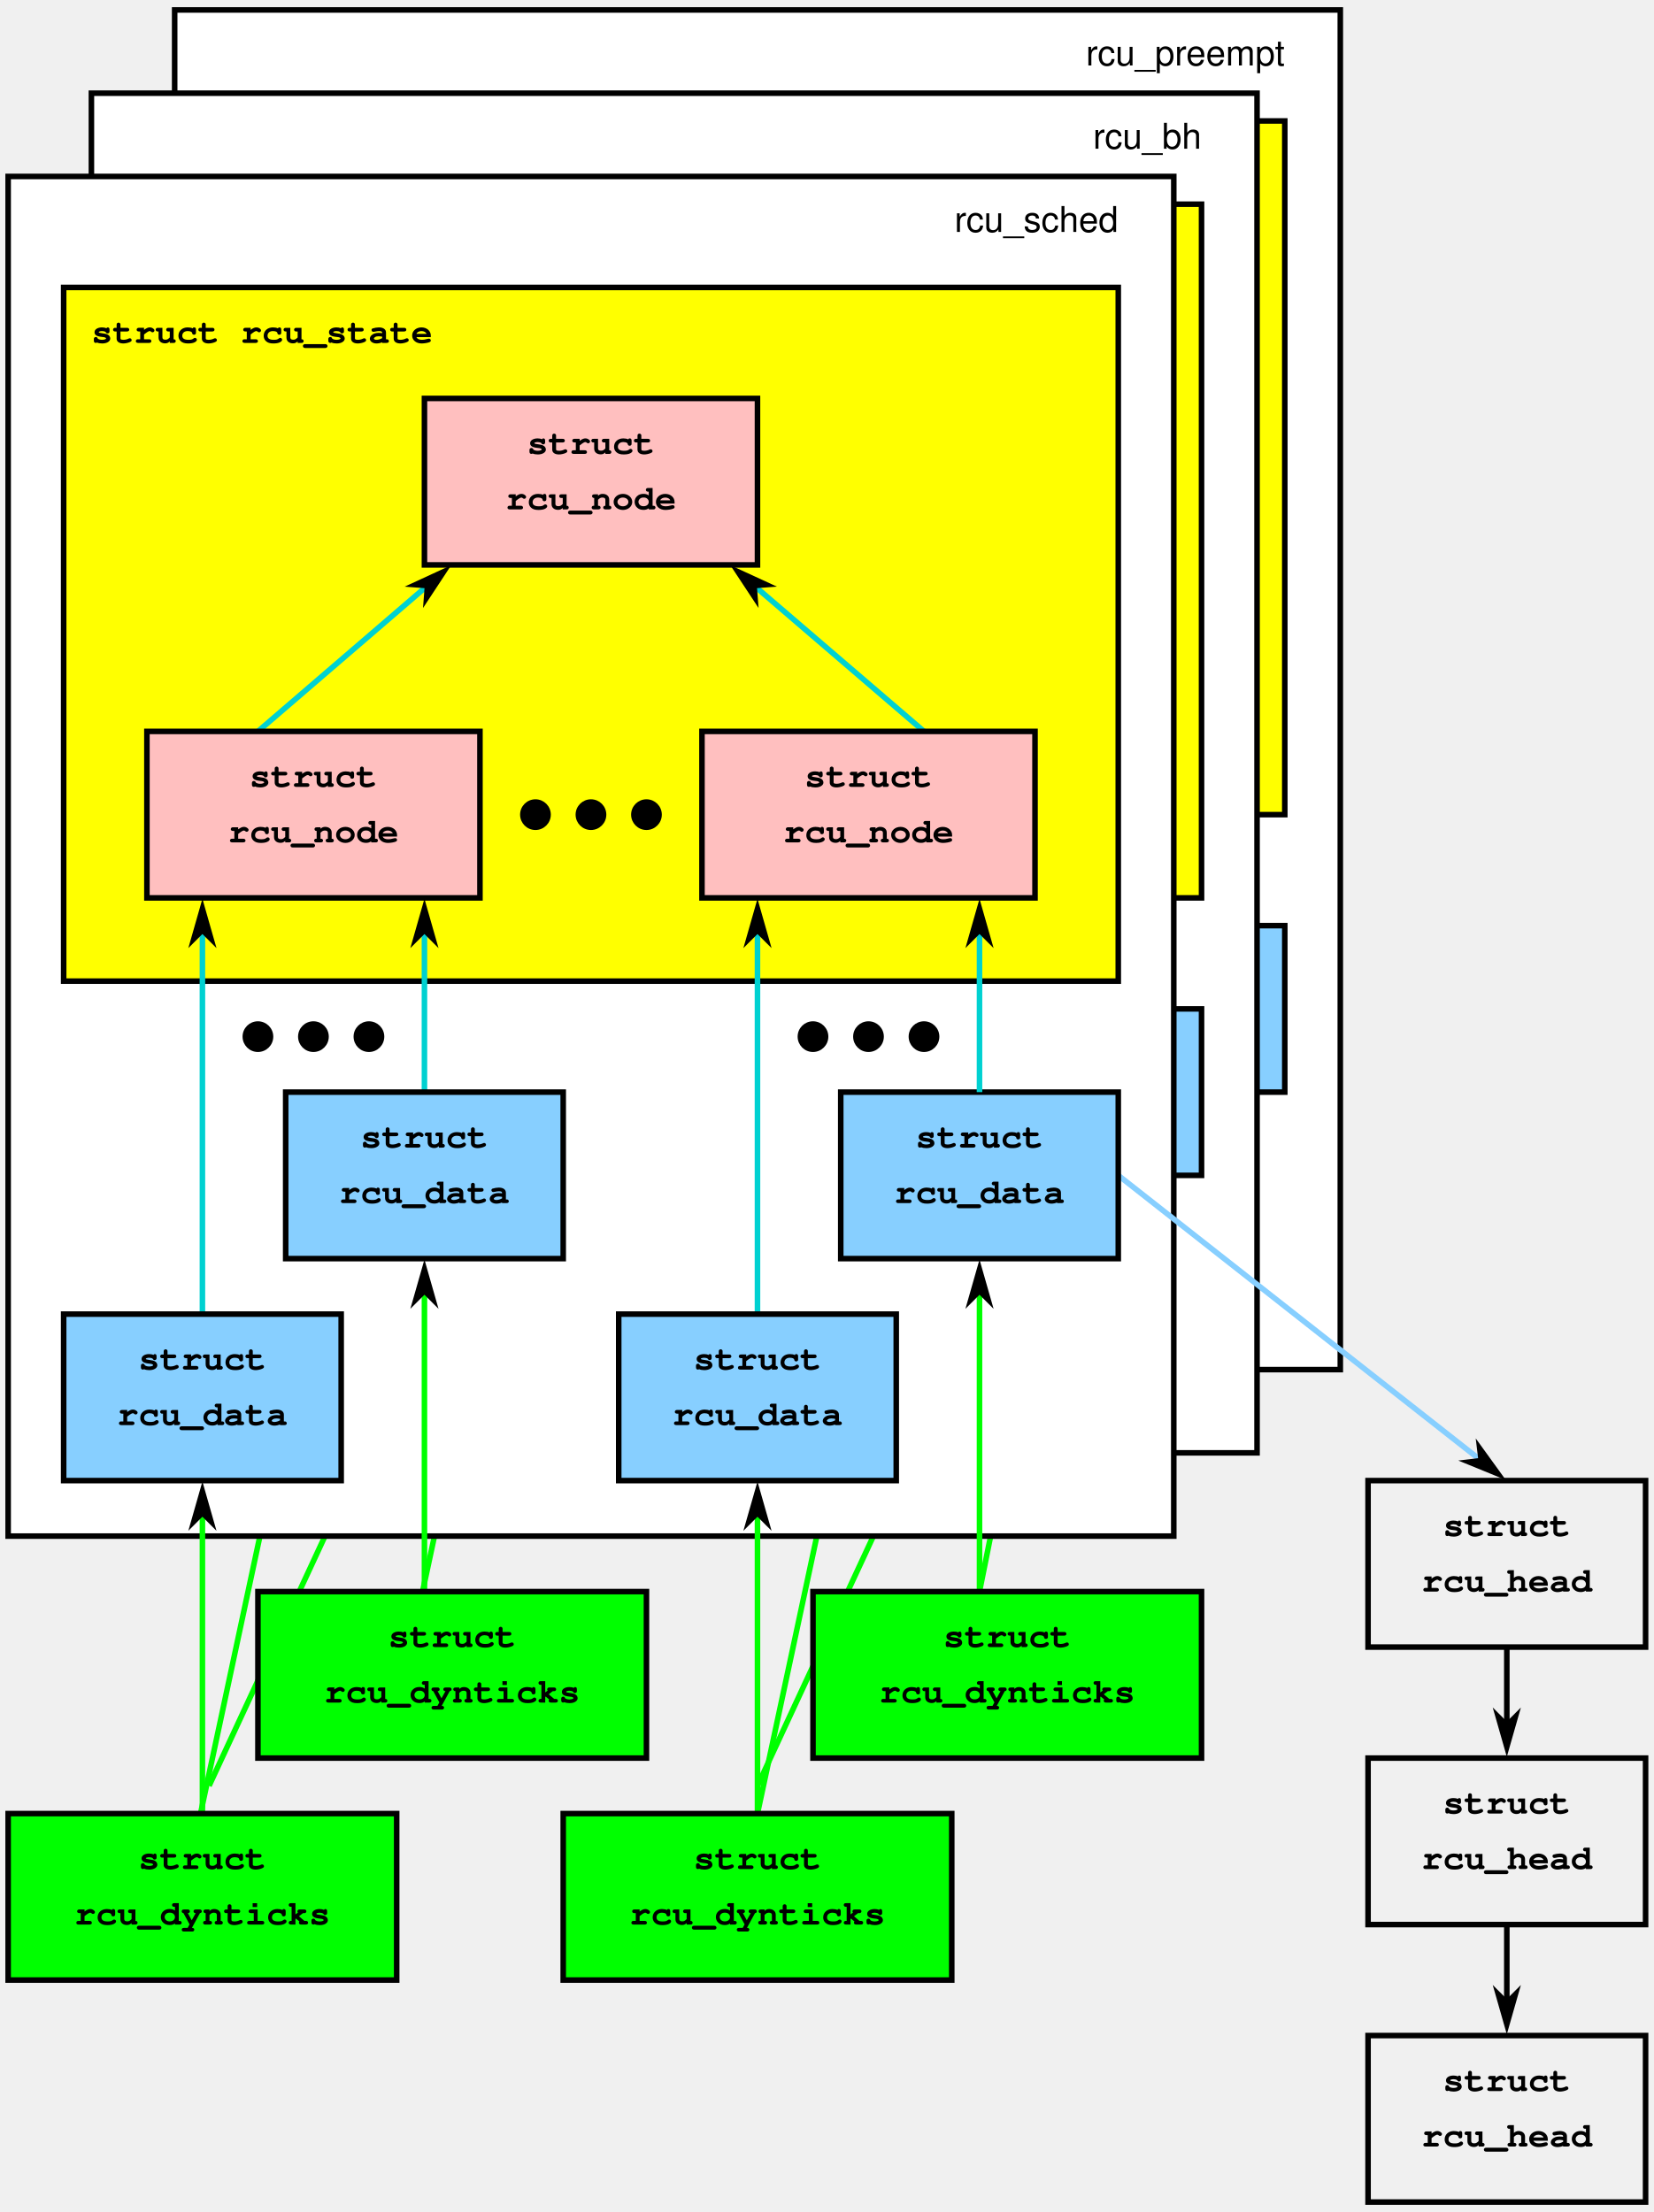
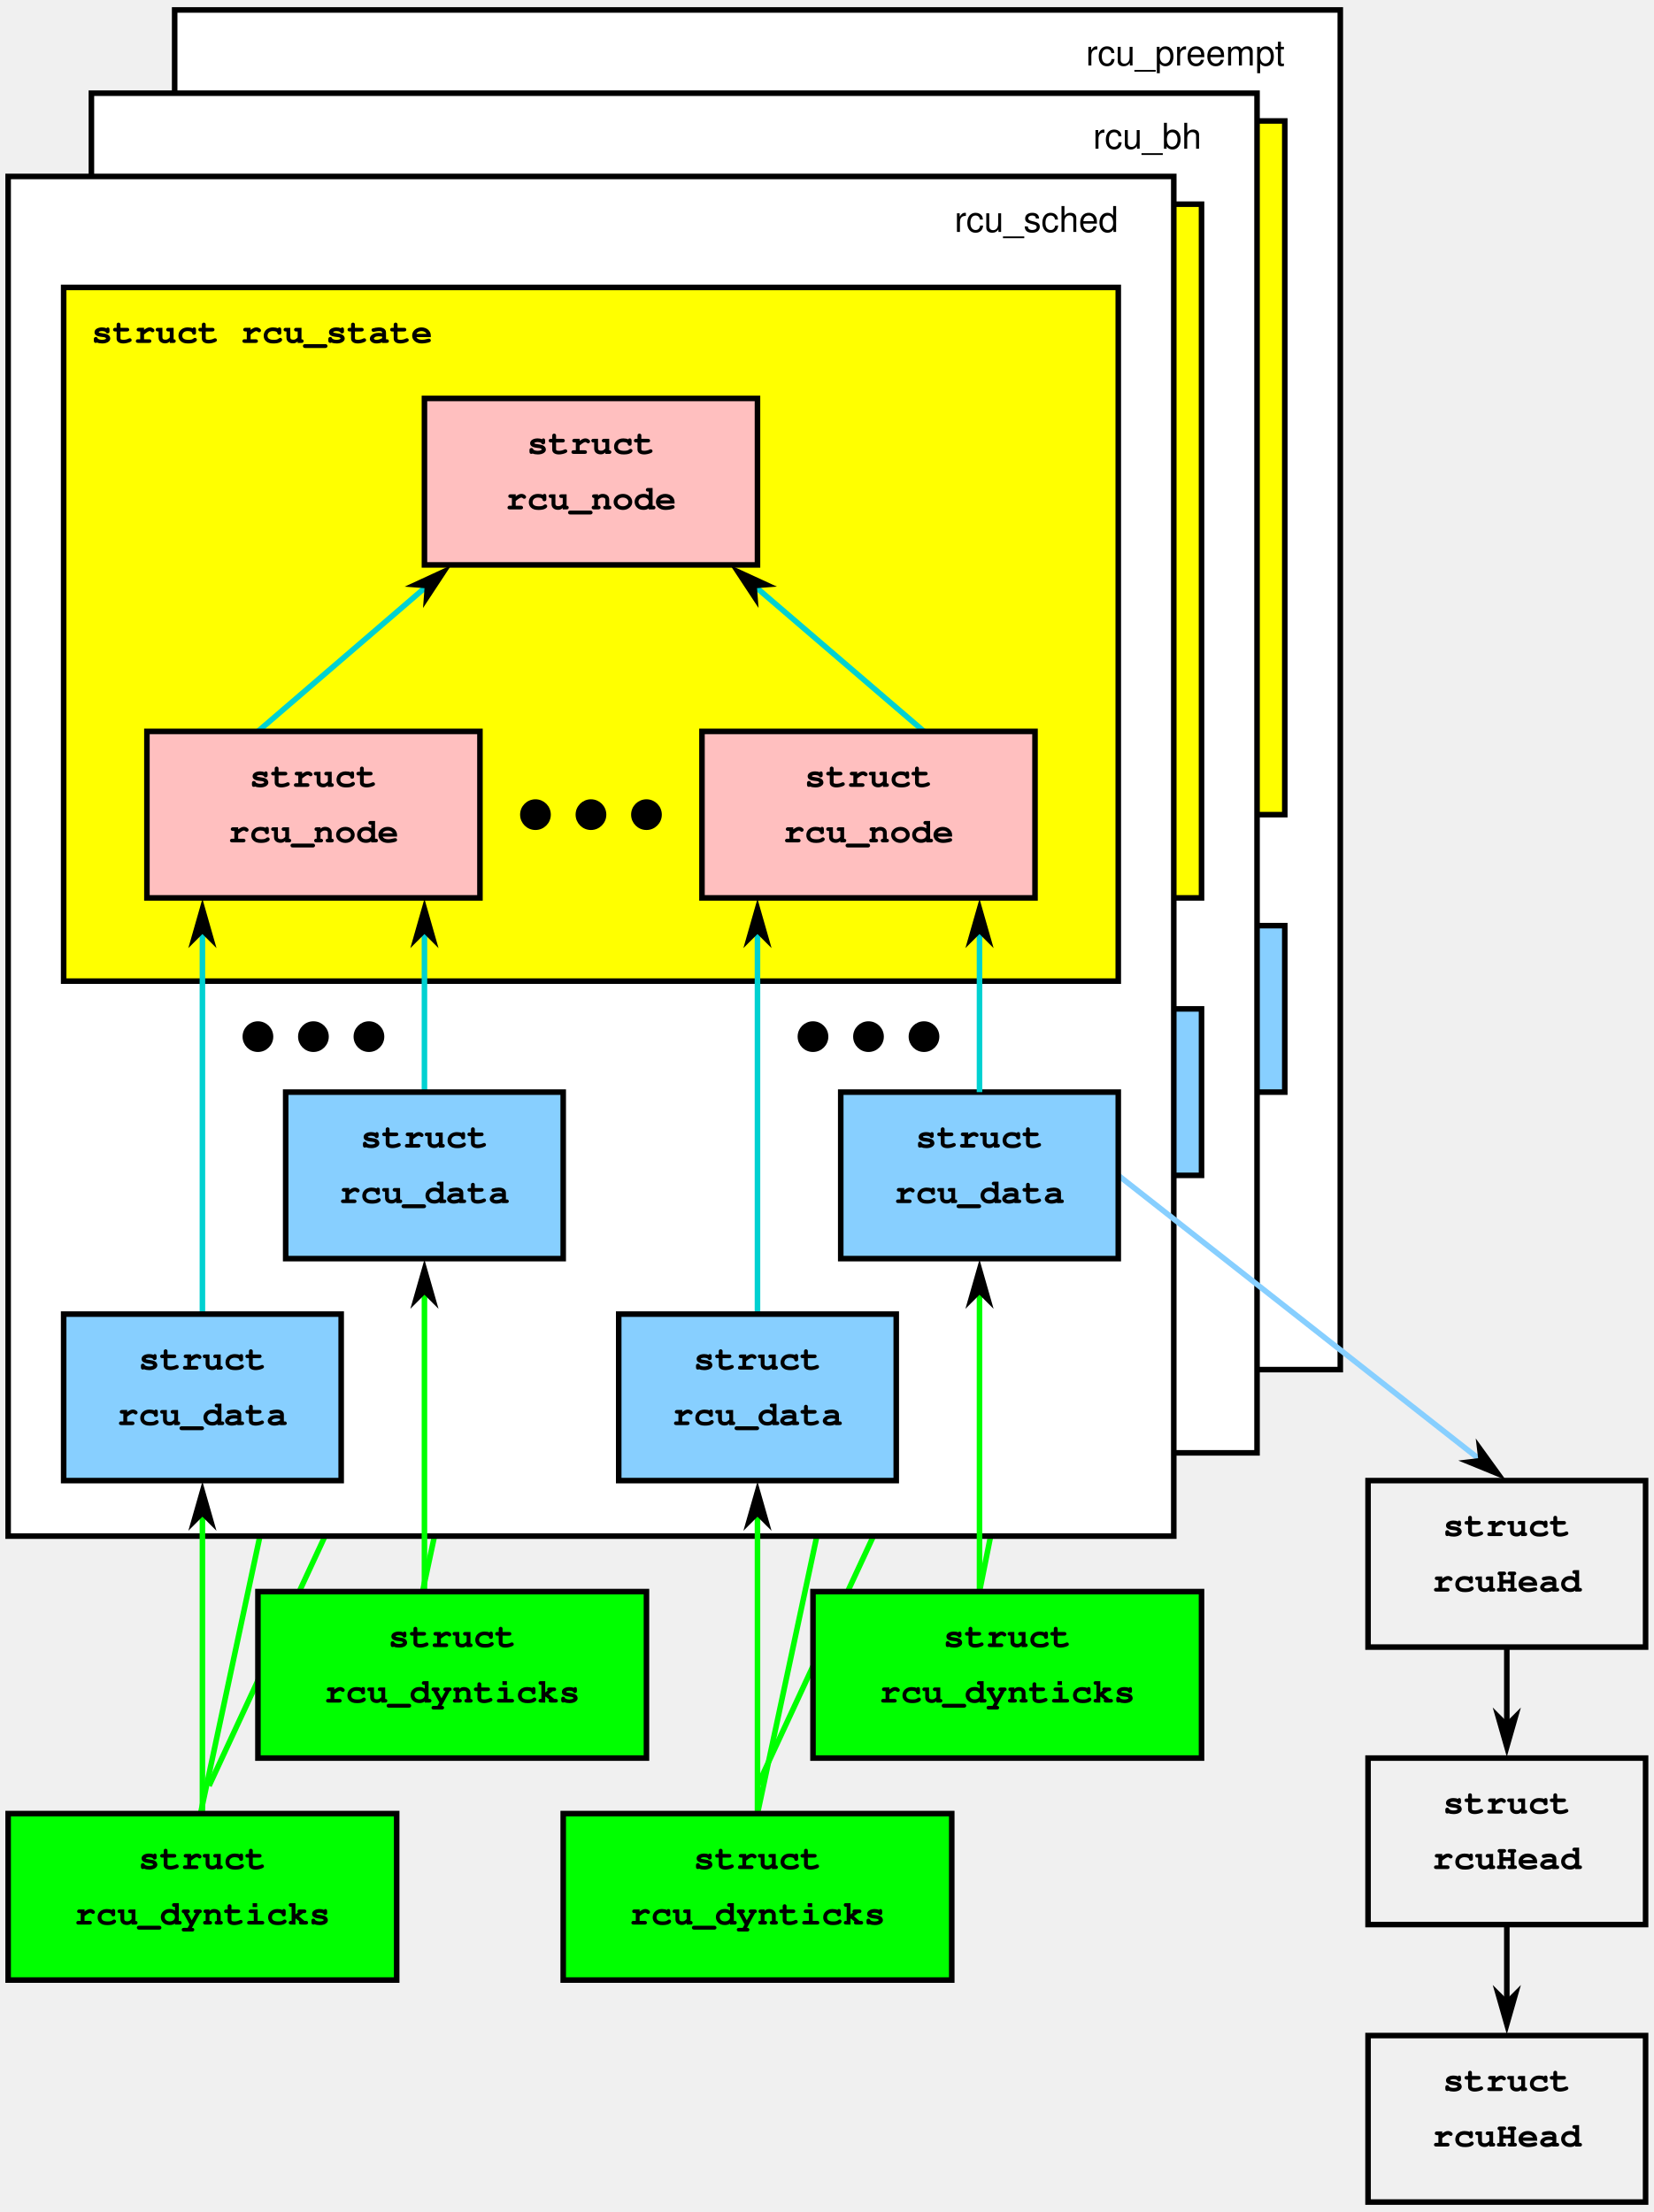
<svg xmlns="http://www.w3.org/2000/svg" width="7.4in" height="9.9in" viewBox="-44 -44 8938 11938" id="svg2" version="1.1">
  <defs id="defs210">
    <marker orient="auto" refY="0.0" refX="0.0" id="Arrow1Mend" style="overflow:visible;">
      <path id="path3970" d="M 0.0,0.0 L 5.0,-5.0 L -12.5,0.0 L 5.0,5.0 L 0.0,0.0 z " style="fill-rule:evenodd;stroke:#000000;stroke-width:1.0pt;" transform="scale(0.4) rotate(180) translate(10,0)" />
    </marker>
  </defs>
  <g style="stroke-width:.025in; fill:none" id="g4">
    <rect x="900" y="0" width="6300" height="7350" rx="0" style="stroke:#000000;stroke-width:30; stroke-linejoin:miter; stroke-linecap:butt; fill:#ffffff; " id="rect6" />
    <rect x="1200" y="600" width="5700" height="3750" rx="0" style="stroke:#000000;stroke-width:30; stroke-linejoin:miter; stroke-linecap:butt; fill:#ffff00; " id="rect8" />
    <rect x="5400" y="4950" width="1500" height="900" rx="0" style="stroke:#000000;stroke-width:30; stroke-linejoin:miter; stroke-linecap:butt; fill:#87cfff; " id="rect10" />
    <rect x="450" y="450" width="6300" height="7350" rx="0" style="stroke:#000000;stroke-width:30; stroke-linejoin:miter; stroke-linecap:butt; fill:#ffffff; " id="rect12" />
    <rect x="750" y="1050" width="5700" height="3750" rx="0" style="stroke:#000000;stroke-width:30; stroke-linejoin:miter; stroke-linecap:butt; fill:#ffff00; " id="rect14" />
    <rect x="4950" y="5400" width="1500" height="900" rx="0" style="stroke:#000000;stroke-width:30; stroke-linejoin:miter; stroke-linecap:butt; fill:#87cfff; " id="rect16" />
    <polyline points="5250,8550 5688,6362 " style="stroke:#00ff00;stroke-width:30; stroke-linejoin:miter; stroke-linecap:butt; " id="polyline18" />
    <polyline points="5714 6518 5704 6272 5598 6494 " style="stroke:#00ff00;stroke-width:14;stroke-miterlimit:8; " id="polyline20" />
    <polyline points="4050,9750 4486,7712 " style="stroke:#00ff00;stroke-width:30; stroke-linejoin:miter; stroke-linecap:butt; " id="polyline22" />
    <polyline points="4514 7868 4506 7622 4396 7844 " style="stroke:#00ff00;stroke-width:14;stroke-miterlimit:8; " id="polyline24" />
    <polyline points="1040,9750 1476,7712 " style="stroke:#00ff00;stroke-width:30; stroke-linejoin:miter; stroke-linecap:butt; " id="polyline26" />
    <polyline points="1504 7868 1496 7622 1386 7844 " style="stroke:#00ff00;stroke-width:14;stroke-miterlimit:8; " id="polyline28" />
    <polyline points="2240,8550 2676,6512 " style="stroke:#00ff00;stroke-width:30; stroke-linejoin:miter; stroke-linecap:butt; " id="polyline30" />
    <polyline points="2704 6668 2696 6422 2586 6644 " style="stroke:#00ff00;stroke-width:14;stroke-miterlimit:8; " id="polyline32" />
    <polyline points="4050,9600 5692,6062 " style="stroke:#00ff00;stroke-width:30; stroke-linejoin:miter; stroke-linecap:butt; " id="polyline34" />
    <polyline points="5682 6220 5730 5978 5574 6170 " style="stroke:#00ff00;stroke-width:14;stroke-miterlimit:8; " id="polyline36" />
    <polyline points="1086,9600 2728,6062 " style="stroke:#00ff00;stroke-width:30; stroke-linejoin:miter; stroke-linecap:butt; " id="polyline38" />
    <polyline points="2718 6220 2766 5978 2610 6170 " style="stroke:#00ff00;stroke-width:14;stroke-miterlimit:8; " id="polyline40" />
    <rect x="0" y="900" width="6300" height="7350" rx="0" style="stroke:#000000;stroke-width:30; stroke-linejoin:miter; stroke-linecap:butt; fill:#ffffff; " id="rect42" />
    <rect x="300" y="1500" width="5700" height="3750" rx="0" style="stroke:#000000;stroke-width:30; stroke-linejoin:miter; stroke-linecap:butt; fill:#ffff00; " id="rect44" />
    <polyline points="1350,3900 2350,3040 " style="stroke:#00d1d1;stroke-width:29.995;stroke-linejoin:miter;stroke-linecap:butt;stroke-miterlimit:4;stroke-dasharray:none;marker-end:url(#Arrow1Mend)" id="polyline46" />
    <polyline points="4950,3900 3948,3040 " style="stroke:#00d1d1;stroke-width:29.995;stroke-linejoin:miter;stroke-linecap:butt;stroke-miterlimit:4;stroke-dasharray:none;marker-end:url(#Arrow1Mend)" id="polyline50" />
    <polyline points="4050,7050 4050,4864 " style="stroke:#00d1d1;stroke-width:29.995;stroke-linejoin:miter;stroke-linecap:butt;stroke-miterlimit:4;stroke-dasharray:none;marker-end:url(#Arrow1Mend)" id="polyline54" />
    <polyline points="1050,7050 1050,4864 " style="stroke:#00d1d1;stroke-width:29.995;stroke-linejoin:miter;stroke-linecap:butt;stroke-miterlimit:4;stroke-dasharray:none;marker-end:url(#Arrow1Mend)" id="polyline58" />
    <polyline points="2250,5850 2250,4864 " style="stroke:#00d1d1;stroke-width:29.995;stroke-linejoin:miter;stroke-linecap:butt;stroke-miterlimit:4;stroke-dasharray:none;marker-end:url(#Arrow1Mend)" id="polyline62" />
    <polyline points="2250,8550 2250,6814 " style="stroke:#00ff00;stroke-width:29.995;stroke-linejoin:miter;stroke-linecap:butt;stroke-miterlimit:4;stroke-dasharray:none;marker-end:url(#Arrow1Mend)" id="polyline66" />
    <polyline points="1050,9750 1050,8014 " style="stroke:#00ff00;stroke-width:29.995;stroke-linejoin:miter;stroke-linecap:butt;stroke-miterlimit:4;stroke-dasharray:none;marker-end:url(#Arrow1Mend)" id="polyline70" />
    <polyline points="4050,9750 4050,8014 " style="stroke:#00ff00;stroke-width:29.995;stroke-linejoin:miter;stroke-linecap:butt;stroke-miterlimit:4;stroke-dasharray:none;marker-end:url(#Arrow1Mend)" id="polyline74" />
    <polyline points="5250,8550 5250,6814 " style="stroke:#00ff00;stroke-width:29.995;stroke-linejoin:miter;stroke-linecap:butt;stroke-miterlimit:4;stroke-dasharray:none;marker-end:url(#Arrow1Mend)" id="polyline78" />
    <polyline points="6000,6300 8048,7910 " style="stroke:#87cfff;stroke-width:30;stroke-linejoin:miter;stroke-linecap:butt;marker-end:url(#Arrow1Mend)" id="polyline82" />
    <circle cx="2850" cy="4350" r="76" style="fill:#000000;stroke:#000000;stroke-width:14;" id="circle86" />
    <circle cx="3150" cy="4350" r="76" style="fill:#000000;stroke:#000000;stroke-width:14;" id="circle88" />
    <circle cx="3450" cy="4350" r="76" style="fill:#000000;stroke:#000000;stroke-width:14;" id="circle90" />
    <circle cx="1350" cy="5550" r="76" style="fill:#000000;stroke:#000000;stroke-width:14;" id="circle92" />
    <circle cx="1650" cy="5550" r="76" style="fill:#000000;stroke:#000000;stroke-width:14;" id="circle94" />
    <circle cx="1950" cy="5550" r="76" style="fill:#000000;stroke:#000000;stroke-width:14;" id="circle96" />
    <circle cx="4350" cy="5550" r="76" style="fill:#000000;stroke:#000000;stroke-width:14;" id="circle98" />
    <circle cx="4650" cy="5550" r="76" style="fill:#000000;stroke:#000000;stroke-width:14;" id="circle100" />
    <circle cx="4950" cy="5550" r="76" style="fill:#000000;stroke:#000000;stroke-width:14;" id="circle102" />
    <rect x="7350" y="7950" width="1500" height="900" rx="0" style="stroke:#000000;stroke-width:30; stroke-linejoin:miter; stroke-linecap:butt; " id="rect104" />
    <rect x="7350" y="9450" width="1500" height="900" rx="0" style="stroke:#000000;stroke-width:30; stroke-linejoin:miter; stroke-linecap:butt; " id="rect106" />
    <polyline points="8100,8850 8100,9384 " style="stroke:#000000;stroke-width:30;stroke-linejoin:miter;stroke-linecap:butt;marker-end:url(#Arrow1Mend)" id="polyline108" />
    <rect x="7350" y="10950" width="1500" height="900" rx="0" style="stroke:#000000;stroke-width:30; stroke-linejoin:miter; stroke-linecap:butt; " id="rect112" />
    <polyline points="8100,10350 8100,10884 " style="stroke:#000000;stroke-width:30;stroke-linejoin:miter;stroke-linecap:butt;marker-end:url(#Arrow1Mend)" id="polyline114" />
    <rect x="750" y="3900" width="1800" height="900" rx="0" style="stroke:#000000;stroke-width:30; stroke-linejoin:miter; stroke-linecap:butt; fill:#ffbfbf; " id="rect118" />
    <rect x="300" y="7050" width="1500" height="900" rx="0" style="stroke:#000000;stroke-width:30; stroke-linejoin:miter; stroke-linecap:butt; fill:#87cfff; " id="rect120" />
    <rect x="3750" y="3900" width="1800" height="900" rx="0" style="stroke:#000000;stroke-width:30; stroke-linejoin:miter; stroke-linecap:butt; fill:#ffbfbf; " id="rect122" />
    <rect x="4500" y="5850" width="1500" height="900" rx="0" style="stroke:#000000;stroke-width:30; stroke-linejoin:miter; stroke-linecap:butt; fill:#87cfff; " id="rect124" />
    <rect x="3300" y="7050" width="1500" height="900" rx="0" style="stroke:#000000;stroke-width:30; stroke-linejoin:miter; stroke-linecap:butt; fill:#87cfff; " id="rect126" />
    <rect x="2250" y="2100" width="1800" height="900" rx="0" style="stroke:#000000;stroke-width:30; stroke-linejoin:miter; stroke-linecap:butt; fill:#ffbfbf; " id="rect128" />
    <rect x="0" y="9750" width="2100" height="900" rx="0" style="stroke:#000000;stroke-width:30; stroke-linejoin:miter; stroke-linecap:butt; fill:#00ff00; " id="rect130" />
    <rect x="1350" y="8550" width="2100" height="900" rx="0" style="stroke:#000000;stroke-width:30; stroke-linejoin:miter; stroke-linecap:butt; fill:#00ff00; " id="rect132" />
    <rect x="3000" y="9750" width="2100" height="900" rx="0" style="stroke:#000000;stroke-width:30; stroke-linejoin:miter; stroke-linecap:butt; fill:#00ff00; " id="rect134" />
    <rect x="4350" y="8550" width="2100" height="900" rx="0" style="stroke:#000000;stroke-width:30; stroke-linejoin:miter; stroke-linecap:butt; fill:#00ff00; " id="rect136" />
    <rect x="1500" y="5850" width="1500" height="900" rx="0" style="stroke:#000000;stroke-width:30; stroke-linejoin:miter; stroke-linecap:butt; fill:#87cfff; " id="rect138" />
    <text xml:space="preserve" x="8100" y="8250" fill="#000000" font-family="Courier" font-style="normal" font-weight="bold" font-size="192" text-anchor="middle" id="text140">struct</text>
-     <text xml:space="preserve" x="8100" y="8550" fill="#000000" font-family="Courier" font-style="normal" font-weight="bold" font-size="192" text-anchor="middle" id="text142">rcu_head</text>
+     <text xml:space="preserve" x="8100" y="8550" fill="#000000" font-family="Courier" font-style="normal" font-weight="bold" font-size="192" text-anchor="middle" id="text142">rcuHead</text>
    <text xml:space="preserve" x="8100" y="9750" fill="#000000" font-family="Courier" font-style="normal" font-weight="bold" font-size="192" text-anchor="middle" id="text144">struct</text>
-     <text xml:space="preserve" x="8100" y="10050" fill="#000000" font-family="Courier" font-style="normal" font-weight="bold" font-size="192" text-anchor="middle" id="text146">rcu_head</text>
+     <text xml:space="preserve" x="8100" y="10050" fill="#000000" font-family="Courier" font-style="normal" font-weight="bold" font-size="192" text-anchor="middle" id="text146">rcuHead</text>
    <text xml:space="preserve" x="8100" y="11250" fill="#000000" font-family="Courier" font-style="normal" font-weight="bold" font-size="192" text-anchor="middle" id="text148">struct</text>
-     <text xml:space="preserve" x="8100" y="11550" fill="#000000" font-family="Courier" font-style="normal" font-weight="bold" font-size="192" text-anchor="middle" id="text150">rcu_head</text>
+     <text xml:space="preserve" x="8100" y="11550" fill="#000000" font-family="Courier" font-style="normal" font-weight="bold" font-size="192" text-anchor="middle" id="text150">rcuHead</text>
    <text xml:space="preserve" x="6000" y="1200" fill="#000000" font-family="Helvetica" font-style="normal" font-weight="normal" font-size="192" text-anchor="end" id="text152">rcu_sched</text>
    <text xml:space="preserve" x="6450" y="750" fill="#000000" font-family="Helvetica" font-style="normal" font-weight="normal" font-size="192" text-anchor="end" id="text154">rcu_bh</text>
    <text xml:space="preserve" x="3150" y="2400" fill="#000000" font-family="Courier" font-style="normal" font-weight="bold" font-size="192" text-anchor="middle" id="text156">struct</text>
    <text xml:space="preserve" x="3150" y="2700" fill="#000000" font-family="Courier" font-style="normal" font-weight="bold" font-size="192" text-anchor="middle" id="text158">rcu_node</text>
    <text xml:space="preserve" x="1650" y="4200" fill="#000000" font-family="Courier" font-style="normal" font-weight="bold" font-size="192" text-anchor="middle" id="text160">struct</text>
    <text xml:space="preserve" x="1650" y="4500" fill="#000000" font-family="Courier" font-style="normal" font-weight="bold" font-size="192" text-anchor="middle" id="text162">rcu_node</text>
    <text xml:space="preserve" x="4650" y="4500" fill="#000000" font-family="Courier" font-style="normal" font-weight="bold" font-size="192" text-anchor="middle" id="text164">rcu_node</text>
    <text xml:space="preserve" x="4650" y="4200" fill="#000000" font-family="Courier" font-style="normal" font-weight="bold" font-size="192" text-anchor="middle" id="text166">struct</text>
    <text xml:space="preserve" x="2250" y="6150" fill="#000000" font-family="Courier" font-style="normal" font-weight="bold" font-size="192" text-anchor="middle" id="text168">struct</text>
    <text xml:space="preserve" x="2250" y="6450" fill="#000000" font-family="Courier" font-style="normal" font-weight="bold" font-size="192" text-anchor="middle" id="text170">rcu_data</text>
    <text xml:space="preserve" x="1050" y="7350" fill="#000000" font-family="Courier" font-style="normal" font-weight="bold" font-size="192" text-anchor="middle" id="text172">struct</text>
    <text xml:space="preserve" x="1050" y="7650" fill="#000000" font-family="Courier" font-style="normal" font-weight="bold" font-size="192" text-anchor="middle" id="text174">rcu_data</text>
    <text xml:space="preserve" x="5250" y="6150" fill="#000000" font-family="Courier" font-style="normal" font-weight="bold" font-size="192" text-anchor="middle" id="text176">struct</text>
    <text xml:space="preserve" x="5250" y="6450" fill="#000000" font-family="Courier" font-style="normal" font-weight="bold" font-size="192" text-anchor="middle" id="text178">rcu_data</text>
    <text xml:space="preserve" x="4050" y="7350" fill="#000000" font-family="Courier" font-style="normal" font-weight="bold" font-size="192" text-anchor="middle" id="text180">struct</text>
    <text xml:space="preserve" x="4050" y="7650" fill="#000000" font-family="Courier" font-style="normal" font-weight="bold" font-size="192" text-anchor="middle" id="text182">rcu_data</text>
    <text xml:space="preserve" x="450" y="1800" fill="#000000" font-family="Courier" font-style="normal" font-weight="bold" font-size="192" text-anchor="start" id="text184">struct rcu_state</text>
    <text xml:space="preserve" x="1050" y="10050" fill="#000000" font-family="Courier" font-style="normal" font-weight="bold" font-size="192" text-anchor="middle" id="text186">struct</text>
    <text xml:space="preserve" x="1050" y="10350" fill="#000000" font-family="Courier" font-style="normal" font-weight="bold" font-size="192" text-anchor="middle" id="text188">rcu_dynticks</text>
    <text xml:space="preserve" x="4050" y="10050" fill="#000000" font-family="Courier" font-style="normal" font-weight="bold" font-size="192" text-anchor="middle" id="text190">struct</text>
    <text xml:space="preserve" x="4050" y="10350" fill="#000000" font-family="Courier" font-style="normal" font-weight="bold" font-size="192" text-anchor="middle" id="text192">rcu_dynticks</text>
    <text xml:space="preserve" x="2400" y="8850" fill="#000000" font-family="Courier" font-style="normal" font-weight="bold" font-size="192" text-anchor="middle" id="text194">struct</text>
    <text xml:space="preserve" x="2400" y="9150" fill="#000000" font-family="Courier" font-style="normal" font-weight="bold" font-size="192" text-anchor="middle" id="text196">rcu_dynticks</text>
    <text xml:space="preserve" x="5400" y="8850" fill="#000000" font-family="Courier" font-style="normal" font-weight="bold" font-size="192" text-anchor="middle" id="text198">struct</text>
    <text xml:space="preserve" x="5400" y="9150" fill="#000000" font-family="Courier" font-style="normal" font-weight="bold" font-size="192" text-anchor="middle" id="text200">rcu_dynticks</text>
    <text xml:space="preserve" x="6900" y="300" fill="#000000" font-family="Helvetica" font-style="normal" font-weight="normal" font-size="192" text-anchor="end" id="text202">rcu_preempt</text>
    <polyline points="5250,5850 5250,4864 " style="stroke:#00d1d1;stroke-width:29.995;stroke-linejoin:miter;stroke-linecap:butt;stroke-miterlimit:4;stroke-dasharray:none;marker-end:url(#Arrow1Mend)" id="polyline204" />
  </g>
</svg>
